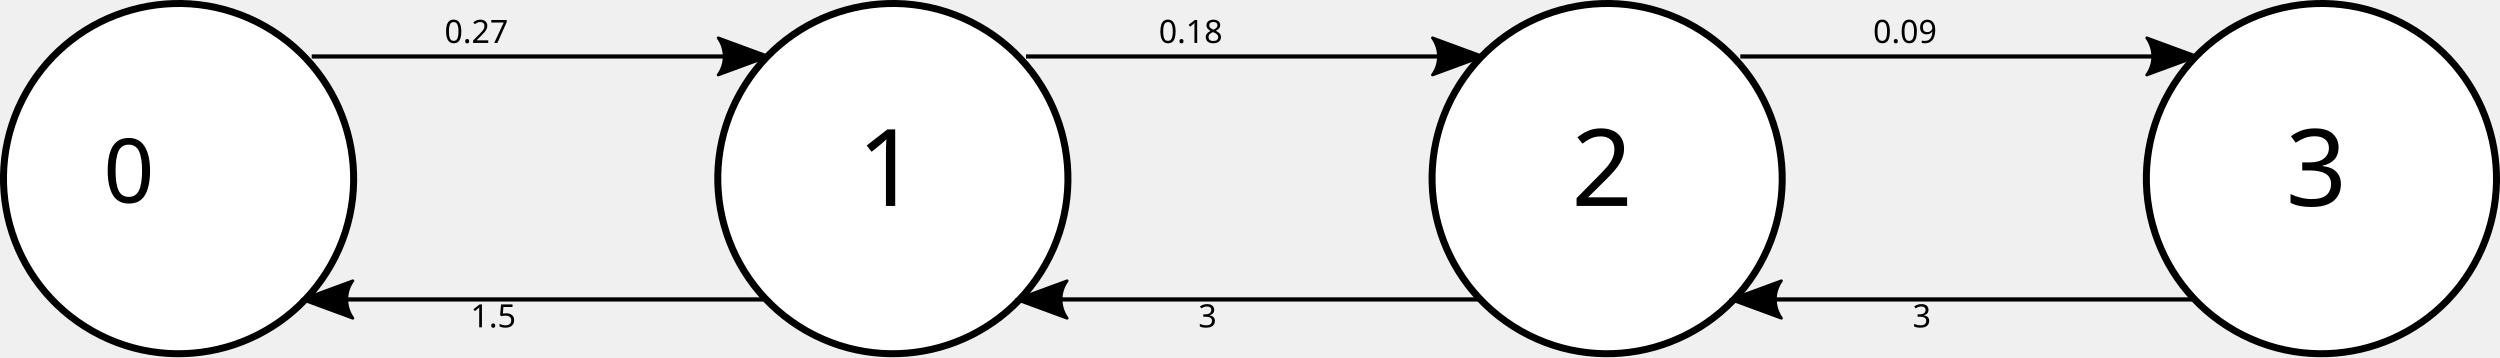
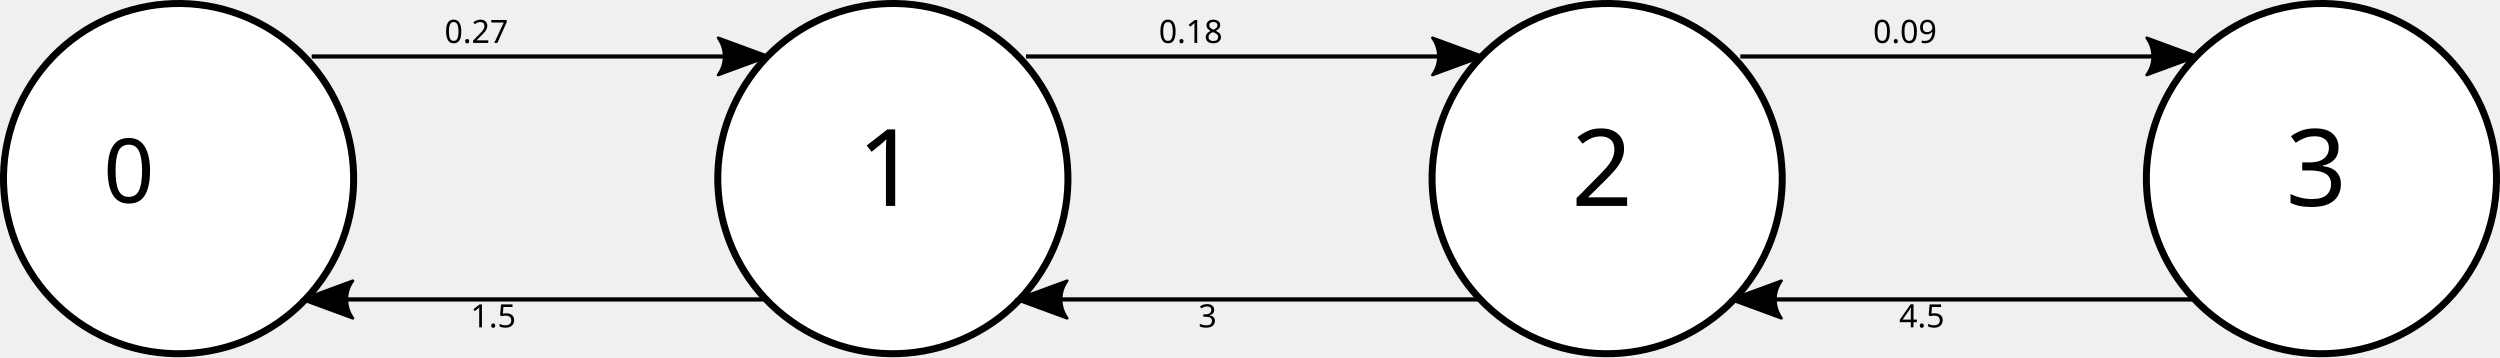
<svg xmlns="http://www.w3.org/2000/svg" width="700" height="100" viewBox="0 0 700 100" id="svg2" version="1.1">
  <defs id="defs4">
    <marker style="overflow:visible" id="marker8179" refX="0" refY="0" orient="auto">
      <path transform="matrix(1.1,0,0,1.1,1.1,0)" d="M 8.719,4.034 -2.207,0.016 8.719,-4.002 c -1.745,2.372 -1.735,5.617 -6e-7,8.035 z" style="fill:#000000;fill-opacity:1;fill-rule:evenodd;stroke:#000000;stroke-width:0.625;stroke-linejoin:round;stroke-opacity:1" id="path8181" />
    </marker>
    <marker orient="auto" refY="0" refX="0" id="Arrow2Lstart" style="overflow:visible">
      <path id="path4180" style="fill:#000000;fill-opacity:1;fill-rule:evenodd;stroke:#000000;stroke-width:0.625;stroke-linejoin:round;stroke-opacity:1" d="M 8.719,4.034 -2.207,0.016 8.719,-4.002 c -1.745,2.372 -1.735,5.617 -6e-7,8.035 z" transform="matrix(1.1,0,0,1.1,1.1,0)" />
    </marker>
    <marker orient="auto" refY="0" refX="0" id="marker8041" style="overflow:visible">
      <path id="path8043" d="M 0,0 5,-5 -12.5,0 5,5 0,0 Z" style="fill:#000000;fill-opacity:1;fill-rule:evenodd;stroke:#000000;stroke-width:1pt;stroke-opacity:1" transform="matrix(0.8,0,0,0.8,10,0)" />
    </marker>
    <marker orient="auto" refY="0" refX="0" id="Arrow1Lstart" style="overflow:visible">
      <path id="path4162" d="M 0,0 5,-5 -12.5,0 5,5 0,0 Z" style="fill:#000000;fill-opacity:1;fill-rule:evenodd;stroke:#000000;stroke-width:1pt;stroke-opacity:1" transform="matrix(0.8,0,0,0.8,10,0)" />
    </marker>
    <marker orient="auto" refY="0" refX="0" id="marker4539" style="overflow:visible">
      <path id="path4541" d="M 0,0 5,-5 -12.5,0 5,5 0,0 Z" style="fill:#000000;fill-opacity:1;fill-rule:evenodd;stroke:#000000;stroke-width:1pt;stroke-opacity:1" transform="matrix(-0.8,0,0,-0.8,-10,0)" />
    </marker>
    <marker orient="auto" refY="0" refX="0" id="Arrow1Lend" style="overflow:visible">
      <path id="path4165" d="M 0,0 5,-5 -12.5,0 5,5 0,0 Z" style="fill:#000000;fill-opacity:1;fill-rule:evenodd;stroke:#000000;stroke-width:1pt;stroke-opacity:1" transform="matrix(-0.8,0,0,-0.8,-10,0)" />
    </marker>
    <marker orient="auto" refY="0" refX="0" id="Arrow2Lend" style="overflow:visible">
      <path id="path4183" style="fill:#000000;fill-opacity:1;fill-rule:evenodd;stroke:#000000;stroke-width:0.625;stroke-linejoin:round;stroke-opacity:1" d="M 8.719,4.034 -2.207,0.016 8.719,-4.002 c -1.745,2.372 -1.735,5.617 -6e-7,8.035 z" transform="matrix(-1.1,0,0,-1.1,-1.1,0)" />
    </marker>
    <marker orient="auto" refY="0" refX="0" id="Arrow2Lend-8" style="overflow:visible">
      <path id="path4183-4" style="fill:#000000;fill-opacity:1;fill-rule:evenodd;stroke:#000000;stroke-width:0.625;stroke-linejoin:round;stroke-opacity:1" d="M 8.719,4.034 -2.207,0.016 8.719,-4.002 c -1.745,2.372 -1.735,5.617 -6e-7,8.035 z" transform="matrix(-1.1,0,0,-1.1,-1.1,0)" />
    </marker>
  </defs>
  <g id="layer1" transform="translate(0.00141769,-952.3392)">
    <path style="opacity:1;fill:#ffffff;fill-opacity:1;stroke:#000000;stroke-width:1.961;stroke-linecap:round;stroke-linejoin:bevel;stroke-miterlimit:4;stroke-dasharray:none;stroke-opacity:1" id="path4138" d="M 25.752,1044.961 A 49.017,49.027 0 0 1 7.368,978.158 49.017,49.027 0 0 1 74.132,959.679 49.017,49.027 0 0 1 92.698,1026.432 49.017,49.027 0 0 1 25.984,1045.092" />
    <text xml:space="preserve" style="font-style:normal;font-weight:normal;font-size:9px;line-height:125%;font-family:Sans;letter-spacing:0px;word-spacing:0px;fill:#000000;fill-opacity:1;stroke:none;stroke-width:1px;stroke-linecap:butt;stroke-linejoin:miter;stroke-opacity:1" x="50.124" y="1009.096" id="text8303">
      <tspan x="50.124" y="1009.096" id="tspan8305" style="font-style:normal;font-variant:normal;font-weight:normal;font-stretch:normal;font-family:Sans;-inkscape-font-specification:Sans">
        <tspan x="50.124" y="1009.096" style="font-style:normal;font-variant:normal;font-weight:normal;font-stretch:normal;font-size:25px;font-family:Sans;-inkscape-font-specification:Sans;text-align:center;text-anchor:middle" id="tspan8307">0</tspan>
      </tspan>
    </text>
    <g id="repeat" transform="translate(0,0)">
      <path d="m 225.753,1044.959 a 49.017,49.027 0 0 1 -18.384,-66.803 49.017,49.027 0 0 1 66.764,-18.479 49.017,49.027 0 0 1 18.565,66.753 49.017,49.027 0 0 1 -66.714,18.66" id="path4138-1" style="opacity:1;fill:#ffffff;fill-opacity:1;stroke:#000000;stroke-width:1.961;stroke-linecap:round;stroke-linejoin:bevel;stroke-miterlimit:4;stroke-dasharray:none;stroke-opacity:1" />
      <path id="path4156" d="m 86.14,1036.182 128.11,0" style="fill:none;fill-rule:evenodd;stroke:#000000;stroke-width:1.183;stroke-linecap:butt;stroke-linejoin:miter;stroke-miterlimit:4;stroke-dasharray:none;stroke-opacity:1;marker-start:url(#Arrow2Lstart)" />
      <path id="path4156-0" d="m 213.647,968.153 -126.369,0" style="fill:none;fill-rule:evenodd;stroke:#000000;stroke-width:1.174;stroke-linecap:butt;stroke-linejoin:miter;stroke-miterlimit:4;stroke-dasharray:none;stroke-opacity:1;marker-start:url(#marker8179)" />
      <text id="text7958" y="964.359" x="152.111" style="font-style:normal;font-weight:normal;font-size:9px;line-height:125%;font-family:Sans;letter-spacing:0px;word-spacing:0px;fill:#000000;fill-opacity:1;stroke:none;stroke-width:1px;stroke-linecap:butt;stroke-linejoin:miter;stroke-opacity:1" xml:space="preserve">
        <tspan id="tspan7960" y="964.359" x="152.111">
          <tspan id="tspan7962" style="text-align:center;text-anchor:middle" y="964.359" x="152.111">0.27</tspan>
        </tspan>
      </text>
      <text id="text7958-5" y="1044.693" x="156.828" style="font-style:normal;font-weight:normal;font-size:9px;line-height:125%;font-family:Sans;letter-spacing:0px;word-spacing:0px;fill:#000000;fill-opacity:1;stroke:none;stroke-width:1px;stroke-linecap:butt;stroke-linejoin:miter;stroke-opacity:1" xml:space="preserve">
        <tspan id="tspan7960-5" y="1044.693" x="156.828">
          <tspan id="tspan7962-6" style="text-align:center;text-anchor:middle" y="1044" x="156.828">1.5</tspan>
        </tspan>
      </text>
      <text xml:space="preserve" style="font-size:30px;font-family:sans;fill:#000000;" x="240" y="1010" id="text8355">1</text>
    </g>
    <g id="repeat" transform="translate(200,0)">
      <path d="m 225.753,1044.959 a 49.017,49.027 0 0 1 -18.384,-66.803 49.017,49.027 0 0 1 66.764,-18.479 49.017,49.027 0 0 1 18.565,66.753 49.017,49.027 0 0 1 -66.714,18.66" id="path4138-1" style="opacity:1;fill:#ffffff;fill-opacity:1;stroke:#000000;stroke-width:1.961;stroke-linecap:round;stroke-linejoin:bevel;stroke-miterlimit:4;stroke-dasharray:none;stroke-opacity:1" />
      <path id="path4156" d="m 86.14,1036.182 128.11,0" style="fill:none;fill-rule:evenodd;stroke:#000000;stroke-width:1.183;stroke-linecap:butt;stroke-linejoin:miter;stroke-miterlimit:4;stroke-dasharray:none;stroke-opacity:1;marker-start:url(#Arrow2Lstart)" />
      <path id="path4156-0" d="m 213.647,968.153 -126.369,0" style="fill:none;fill-rule:evenodd;stroke:#000000;stroke-width:1.174;stroke-linecap:butt;stroke-linejoin:miter;stroke-miterlimit:4;stroke-dasharray:none;stroke-opacity:1;marker-start:url(#marker8179)" />
      <text id="text7958" y="964.359" x="152.111" style="font-style:normal;font-weight:normal;font-size:9px;line-height:125%;font-family:Sans;letter-spacing:0px;word-spacing:0px;fill:#000000;fill-opacity:1;stroke:none;stroke-width:1px;stroke-linecap:butt;stroke-linejoin:miter;stroke-opacity:1" xml:space="preserve">
        <tspan id="tspan7960" y="964.359" x="152.111">
          <tspan id="tspan7962" style="text-align:center;text-anchor:middle" y="964.359" x="152.111">0.18</tspan>
        </tspan>
      </text>
      <text id="text7958-5" y="1044.693" x="156.828" style="font-style:normal;font-weight:normal;font-size:9px;line-height:125%;font-family:Sans;letter-spacing:0px;word-spacing:0px;fill:#000000;fill-opacity:1;stroke:none;stroke-width:1px;stroke-linecap:butt;stroke-linejoin:miter;stroke-opacity:1" xml:space="preserve">
        <tspan id="tspan7960-5" y="1044.693" x="156.828">
          <tspan id="tspan7962-6" style="text-align:center;text-anchor:middle" y="1044" x="156.828">3</tspan>
        </tspan>
      </text>
      <text xml:space="preserve" style="font-size:30px;font-family:sans;fill:#000000;" x="240" y="1010" id="text8355">2</text>
    </g>
    <g id="repeat" transform="translate(400,0)">
      <path d="m 225.753,1044.959 a 49.017,49.027 0 0 1 -18.384,-66.803 49.017,49.027 0 0 1 66.764,-18.479 49.017,49.027 0 0 1 18.565,66.753 49.017,49.027 0 0 1 -66.714,18.66" id="path4138-1" style="opacity:1;fill:#ffffff;fill-opacity:1;stroke:#000000;stroke-width:1.961;stroke-linecap:round;stroke-linejoin:bevel;stroke-miterlimit:4;stroke-dasharray:none;stroke-opacity:1" />
      <path id="path4156" d="m 86.14,1036.182 128.11,0" style="fill:none;fill-rule:evenodd;stroke:#000000;stroke-width:1.183;stroke-linecap:butt;stroke-linejoin:miter;stroke-miterlimit:4;stroke-dasharray:none;stroke-opacity:1;marker-start:url(#Arrow2Lstart)" />
      <path id="path4156-0" d="m 213.647,968.153 -126.369,0" style="fill:none;fill-rule:evenodd;stroke:#000000;stroke-width:1.174;stroke-linecap:butt;stroke-linejoin:miter;stroke-miterlimit:4;stroke-dasharray:none;stroke-opacity:1;marker-start:url(#marker8179)" />
      <text id="text7958" y="964.359" x="152.111" style="font-style:normal;font-weight:normal;font-size:9px;line-height:125%;font-family:Sans;letter-spacing:0px;word-spacing:0px;fill:#000000;fill-opacity:1;stroke:none;stroke-width:1px;stroke-linecap:butt;stroke-linejoin:miter;stroke-opacity:1" xml:space="preserve">
        <tspan id="tspan7960" y="964.359" x="152.111">
          <tspan id="tspan7962" style="text-align:center;text-anchor:middle" y="964.359" x="152.111">0.09</tspan>
        </tspan>
      </text>
      <text id="text7958-5" y="1044.693" x="156.828" style="font-style:normal;font-weight:normal;font-size:9px;line-height:125%;font-family:Sans;letter-spacing:0px;word-spacing:0px;fill:#000000;fill-opacity:1;stroke:none;stroke-width:1px;stroke-linecap:butt;stroke-linejoin:miter;stroke-opacity:1" xml:space="preserve">
        <tspan id="tspan7960-5" y="1044.693" x="156.828">
-           <tspan id="tspan7962-6" style="text-align:center;text-anchor:middle" y="1044" x="156.828">3</tspan>
+           <tspan id="tspan7962-6" style="text-align:center;text-anchor:middle" y="1044" x="156.828">4.5</tspan>
        </tspan>
      </text>
      <text xml:space="preserve" style="font-size:30px;font-family:sans;fill:#000000;" x="240" y="1010" id="text8355">3</text>
    </g>
  </g>
</svg>
